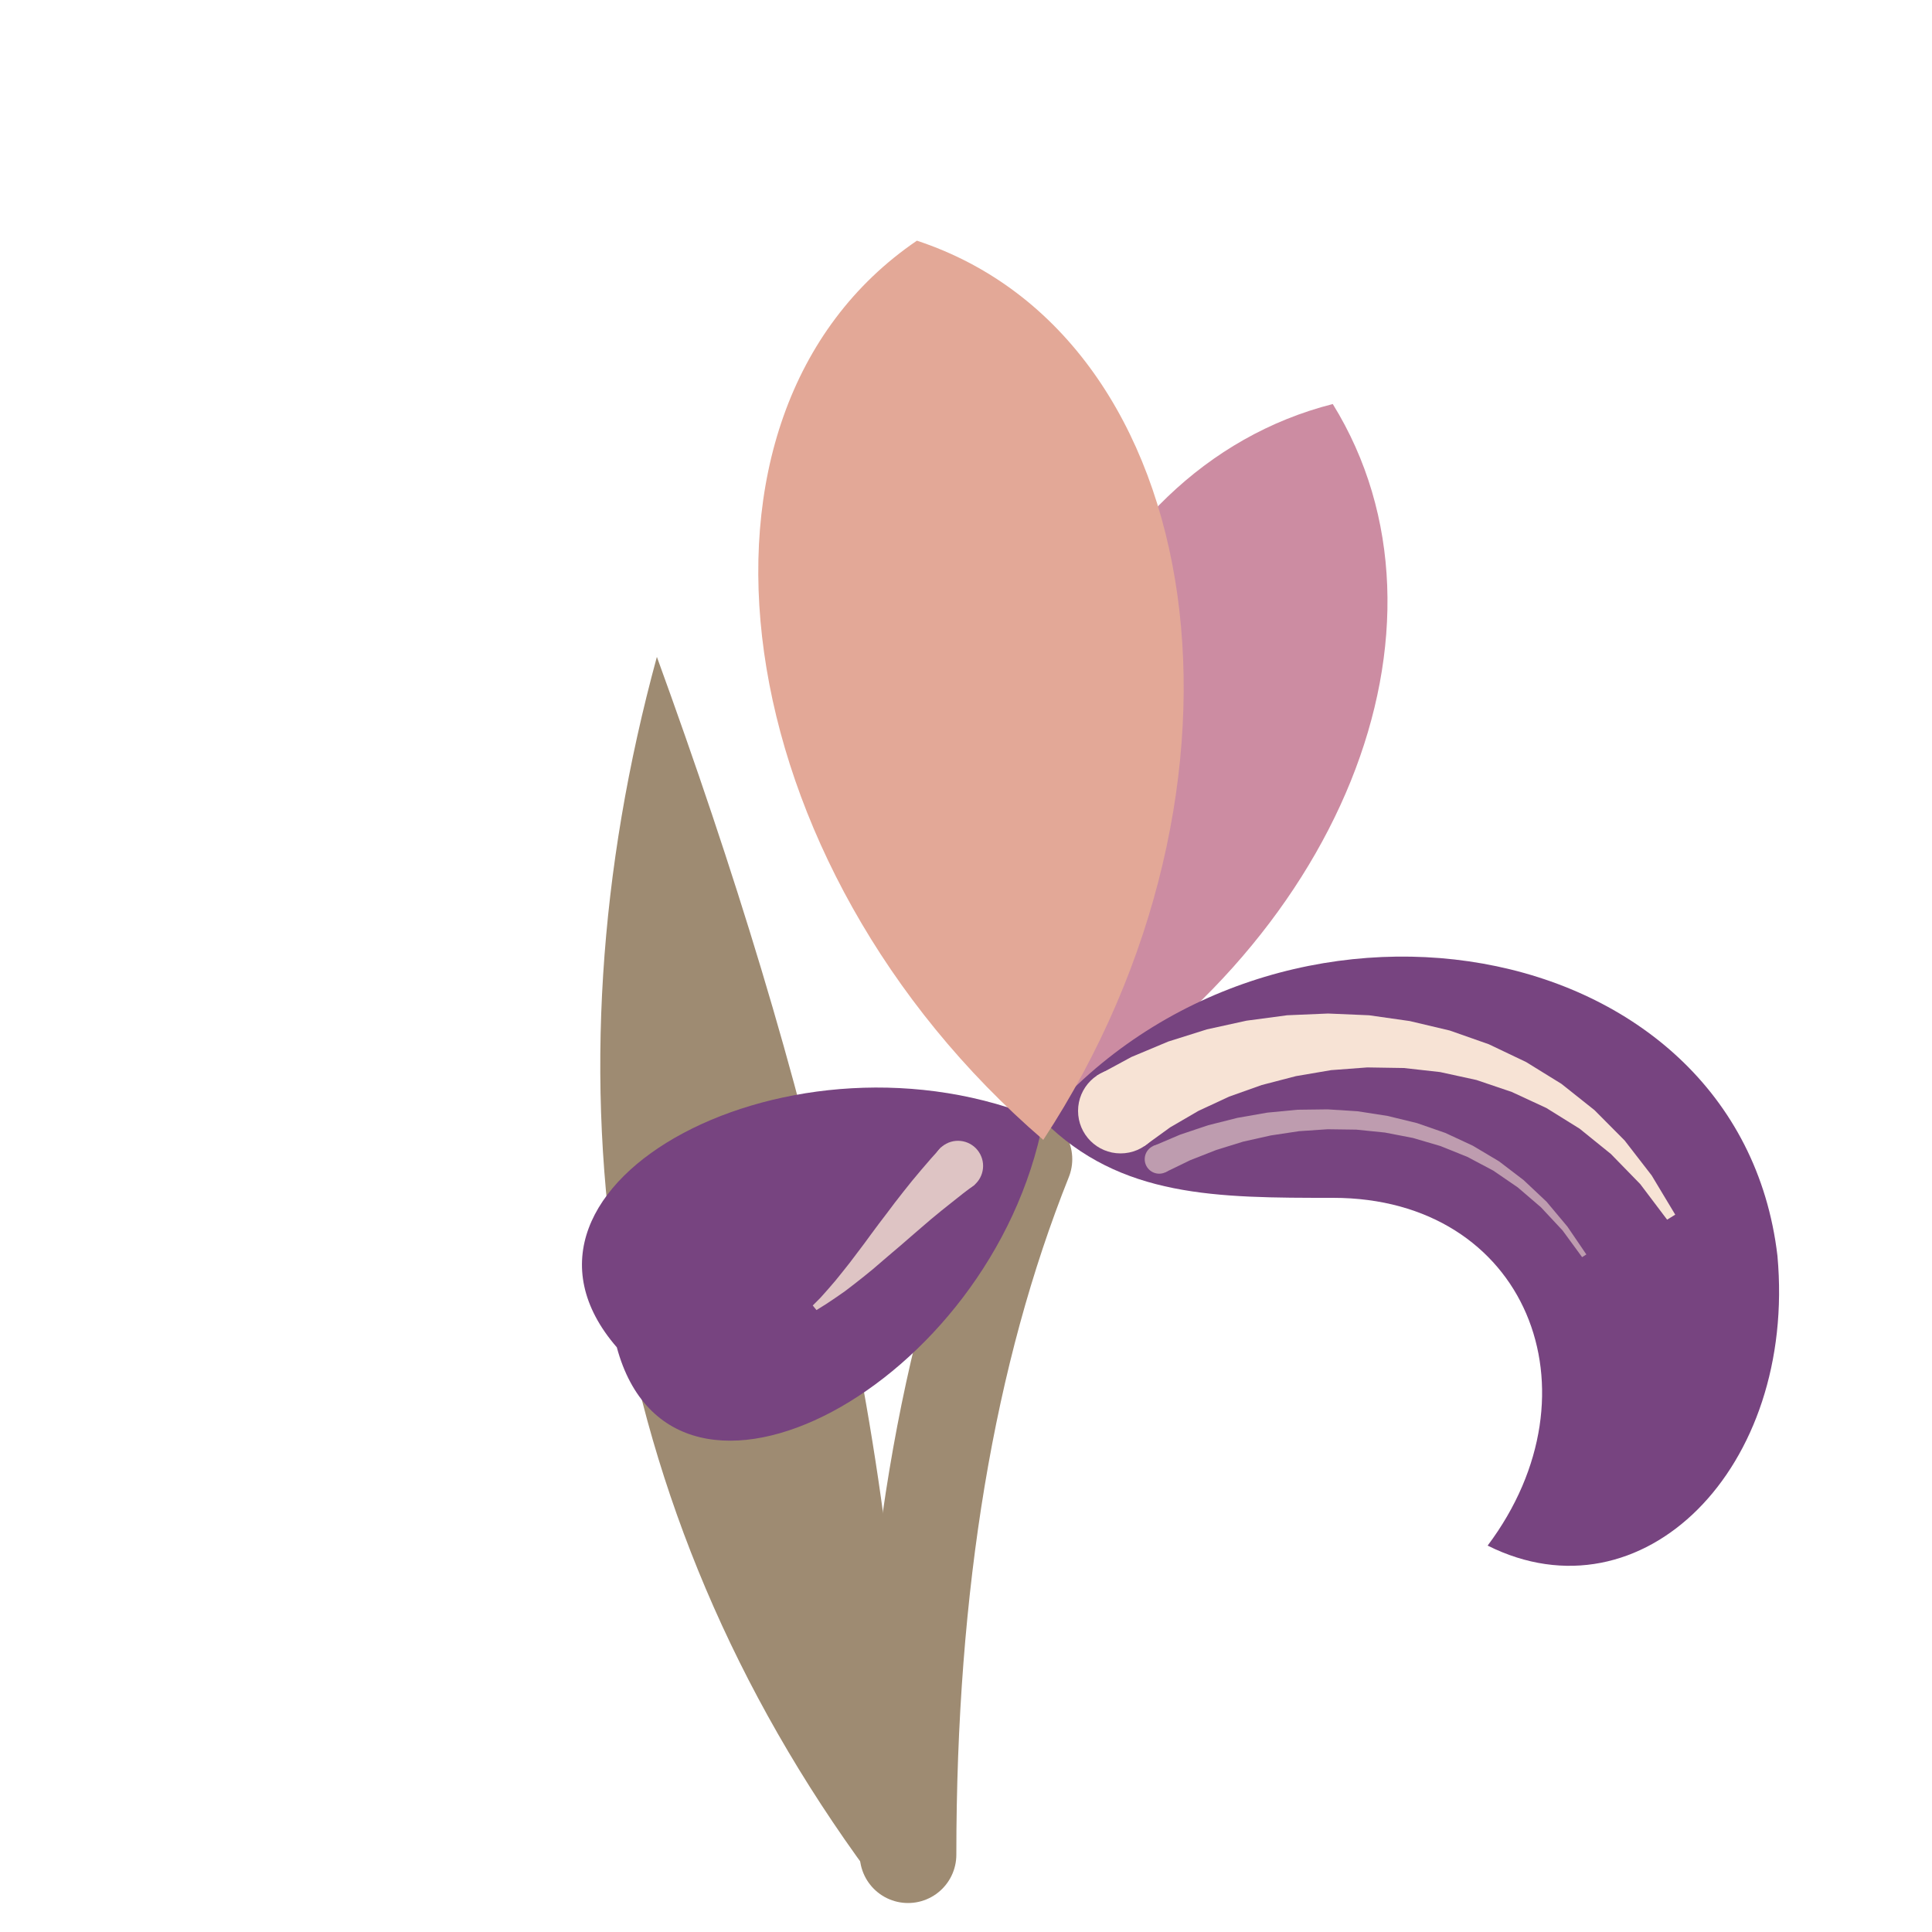
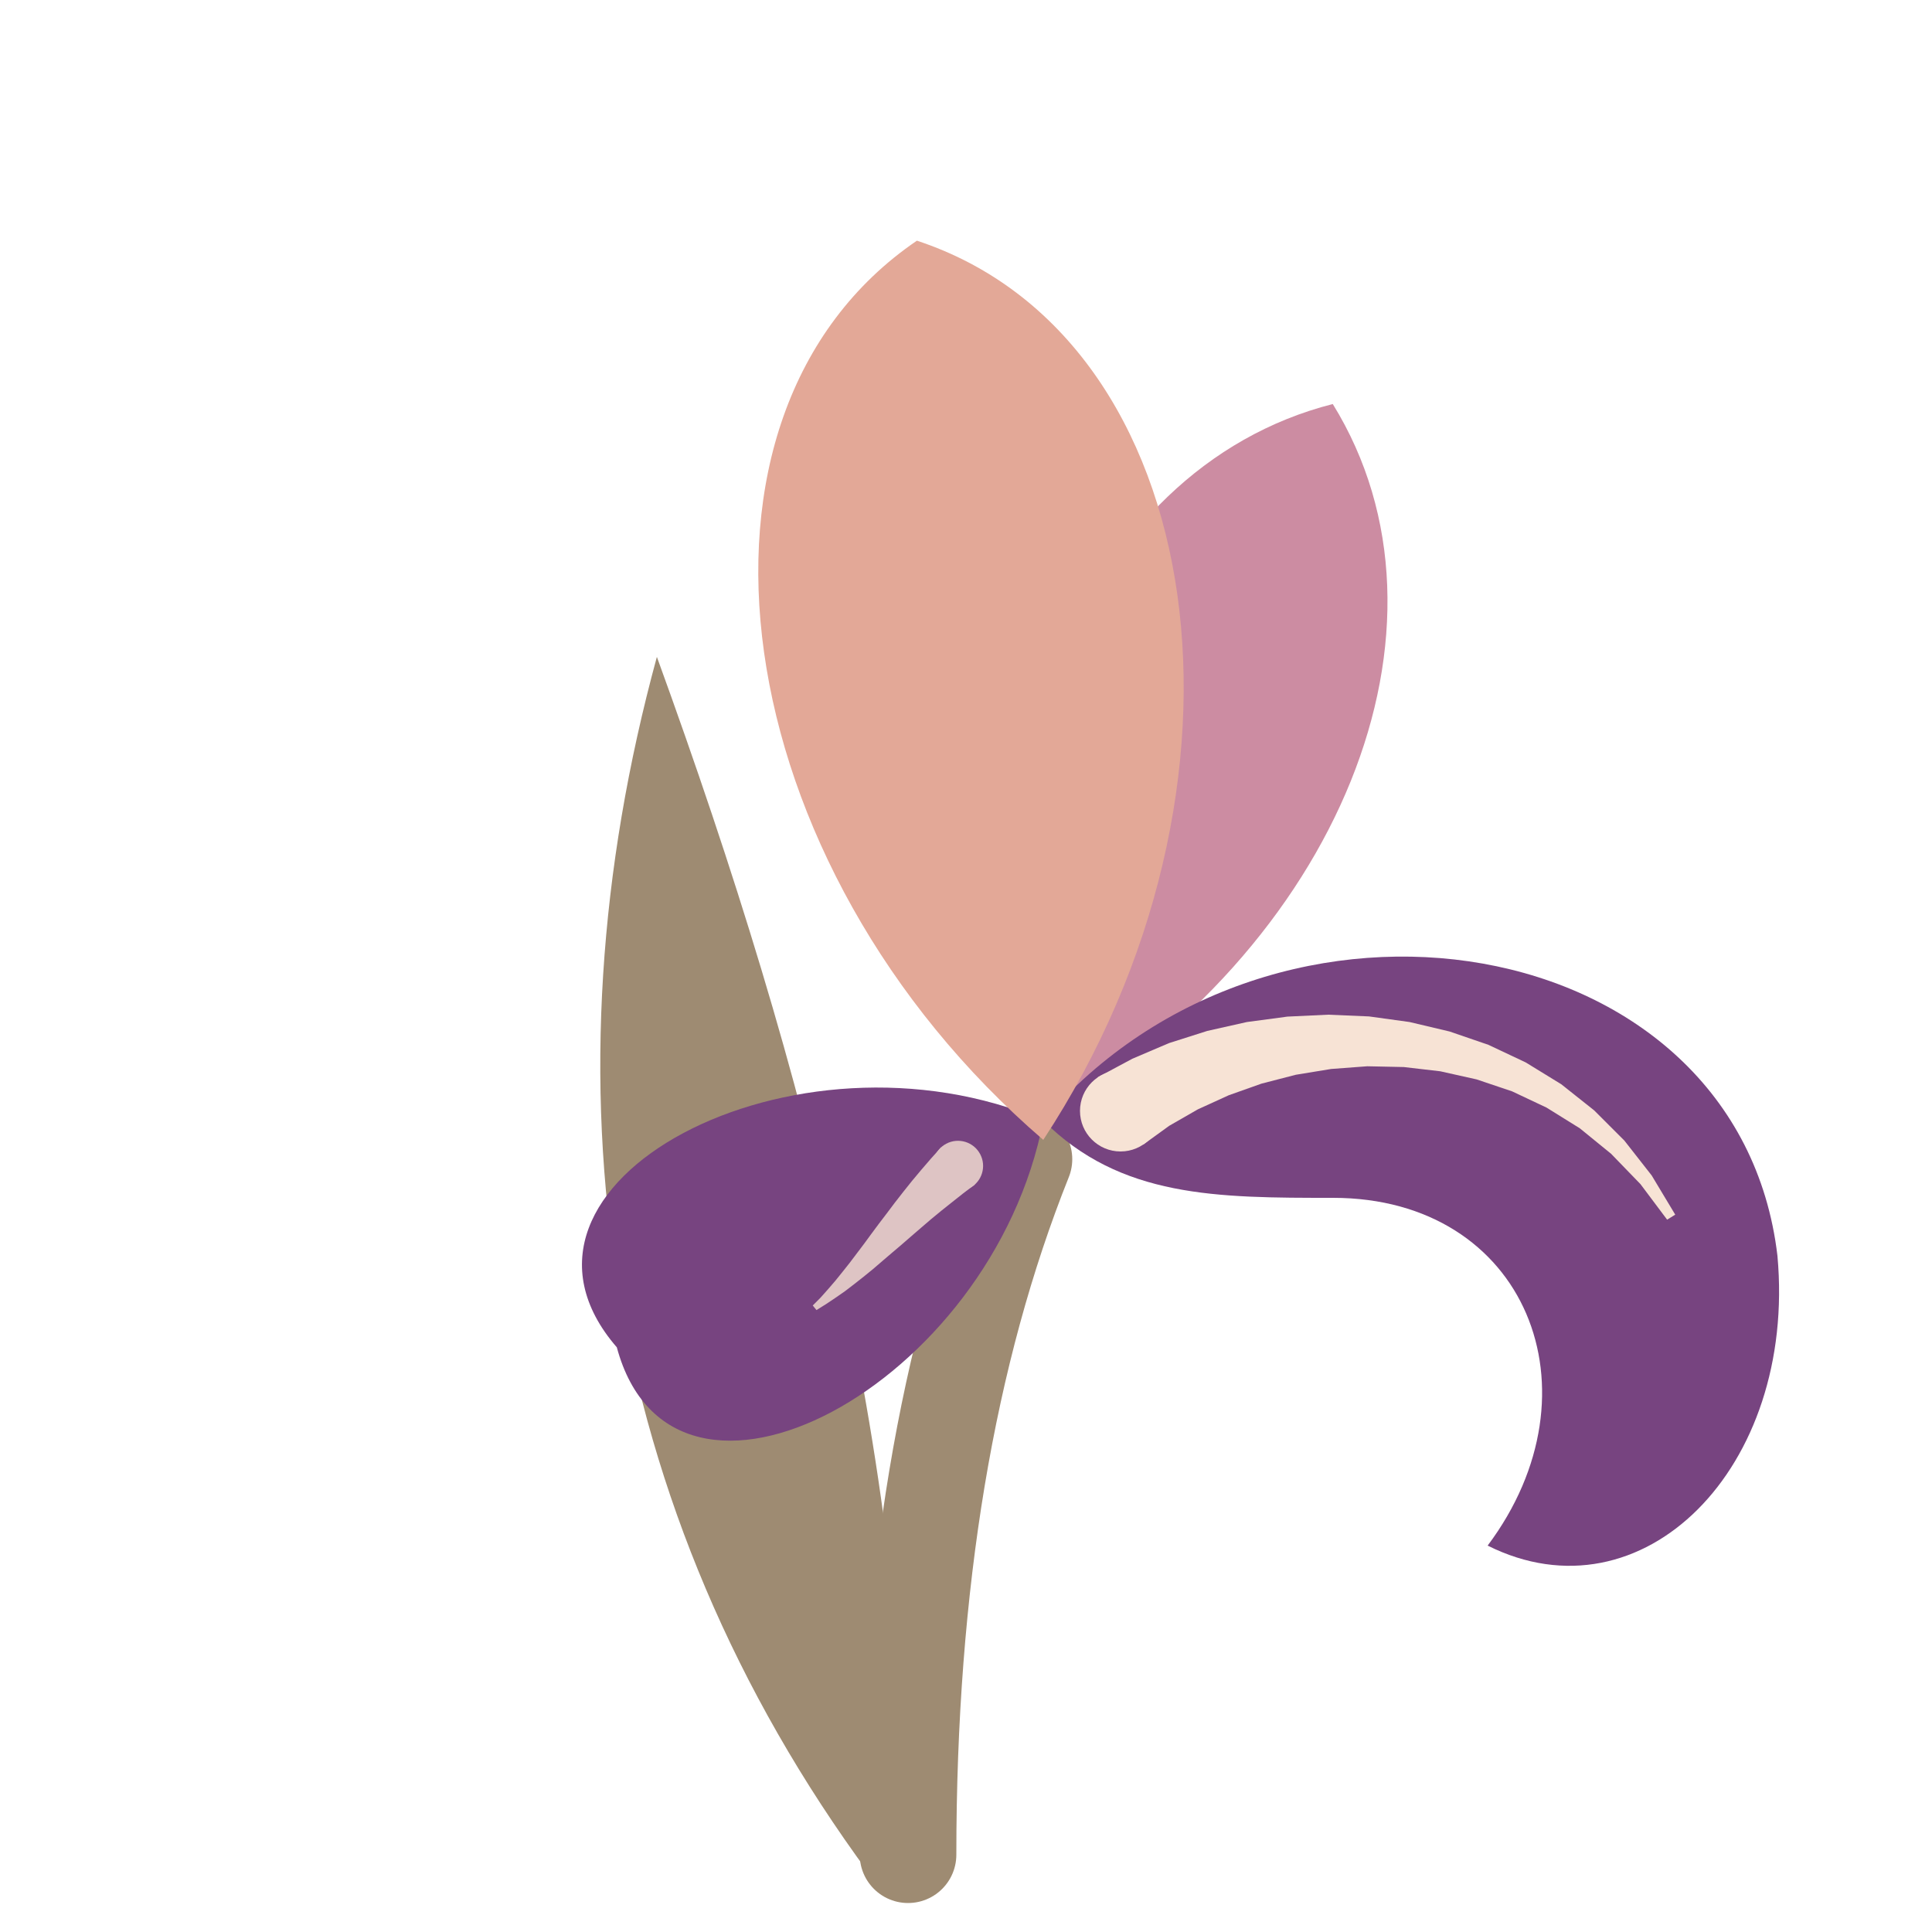
<svg xmlns="http://www.w3.org/2000/svg" viewBox="0 0 100 100">
  <path d="M45 97 C31 78 28 56 34 34 C42 56 47 76 47 97 Z" fill="#9E8B72" />
  <path d="M47 96 C47 82 49 70 53 60" fill="none" stroke="#9E8B72" stroke-width="5" stroke-linecap="round" />
  <g transform="translate(54 58) rotate(-118)">
    <path d="M0 0 C-10.9 -8.8 -10.9 -27.5 0 -25 C10.9 -27.5 10.9 -8.8 0 0 Z" fill="#774480" />
    <g fill="#F7E3D5" opacity="0.8">
      <path d="M1.26 -5.32 L0.99 -6.06 L0.71 -6.78 L0.43 -7.47 L0.14 -8.14 L-0.15 -8.79 L-0.44 -9.41 L-0.72 -10.02 L-1.00 -10.61 L-1.28 -11.19 L-1.54 -11.75 L-1.80 -12.31 L-2.04 -12.86 L-2.27 -13.40 L-2.48 -13.94 L-2.68 -14.48 L-2.85 -15.03 L-3.15 -14.97 L-3.11 -14.39 L-3.05 -13.80 L-2.98 -13.21 L-2.88 -12.61 L-2.77 -12.00 L-2.65 -11.39 L-2.51 -10.77 L-2.37 -10.14 L-2.23 -9.50 L-2.08 -8.85 L-1.93 -8.19 L-1.78 -7.52 L-1.64 -6.83 L-1.51 -6.13 L-1.38 -5.42 L-1.26 -4.68 Z" />
      <circle cx="0.00" cy="-5.00" r="1.30" />
    </g>
  </g>
  <g transform="translate(54 58) rotate(22)">
    <path d="M0 0 C-10.9 -14.0 -10.9 -32.0 0 -40 C10.9 -32.0 10.9 -14.0 0 0 Z" fill="#CC8CA2" />
  </g>
  <path d="M54 58 C66 44 90 48 92 65 C93 76 85 84 77 80 C83 72 79 62 69 62 C63 62 58 62 54 58 Z" fill="#774480" />
  <g fill="#F7E3D5">
-     <path d="M59.23 59.32 L60.57 58.35 L62.03 57.50 L63.62 56.76 L65.31 56.16 L67.08 55.70 L68.90 55.39 L70.77 55.25 L72.66 55.28 L74.54 55.49 L76.42 55.90 L78.25 56.52 L80.04 57.35 L81.76 58.42 L83.38 59.73 L84.90 61.29 L86.29 63.13 L86.71 62.87 L85.49 60.84 L84.09 59.03 L82.53 57.46 L80.82 56.10 L78.99 54.97 L77.06 54.05 L75.04 53.34 L72.97 52.85 L70.86 52.55 L68.74 52.46 L66.62 52.55 L64.52 52.83 L62.47 53.28 L60.47 53.91 L58.56 54.71 L56.77 55.68 Z" />
-     <circle cx="58.00" cy="57.50" r="2.20" />
-   </g>
-   <g fill="#F7E3D5" opacity="0.55">
-     <path d="M60.33 60.67 L61.61 60.05 L62.96 59.52 L64.35 59.09 L65.78 58.77 L67.24 58.55 L68.72 58.45 L70.20 58.47 L71.68 58.62 L73.13 58.90 L74.56 59.32 L75.95 59.88 L77.29 60.59 L78.56 61.46 L79.76 62.49 L80.88 63.69 L81.89 65.07 L82.11 64.93 L81.13 63.49 L80.05 62.20 L78.86 61.08 L77.59 60.11 L76.23 59.30 L74.81 58.64 L73.34 58.13 L71.82 57.76 L70.28 57.52 L68.72 57.42 L67.15 57.44 L65.59 57.59 L64.05 57.86 L62.54 58.24 L61.08 58.73 L59.67 59.33 Z" />
-     <circle cx="60.00" cy="60.00" r="0.75" />
+     <path d="M59.18 59.24 L60.52 58.27 L62.00 57.42 L63.60 56.69 L65.29 56.09 L67.07 55.63 L68.90 55.33 L70.77 55.19 L72.66 55.23 L74.55 55.45 L76.43 55.87 L78.27 56.49 L80.05 57.33 L81.77 58.40 L83.39 59.72 L84.91 61.29 L86.29 63.13 L86.71 62.87 L85.49 60.84 L84.08 59.04 L82.51 57.47 L80.81 56.12 L78.97 54.99 L77.04 54.08 L75.03 53.39 L72.96 52.90 L70.86 52.61 L68.74 52.52 L66.63 52.62 L64.54 52.90 L62.49 53.36 L60.51 53.99 L58.61 54.80 L56.82 55.76 Z" />
+     <circle cx="58.00" cy="57.50" r="2.10" />
  </g>
  <g transform="translate(54 59) rotate(-8)">
    <path d="M0 0 C-14.4 -16.4 -14.4 -39.9 0 -47 C14.4 -39.9 14.4 -16.4 0 0 Z" fill="#E3A897" />
  </g>
</svg>
